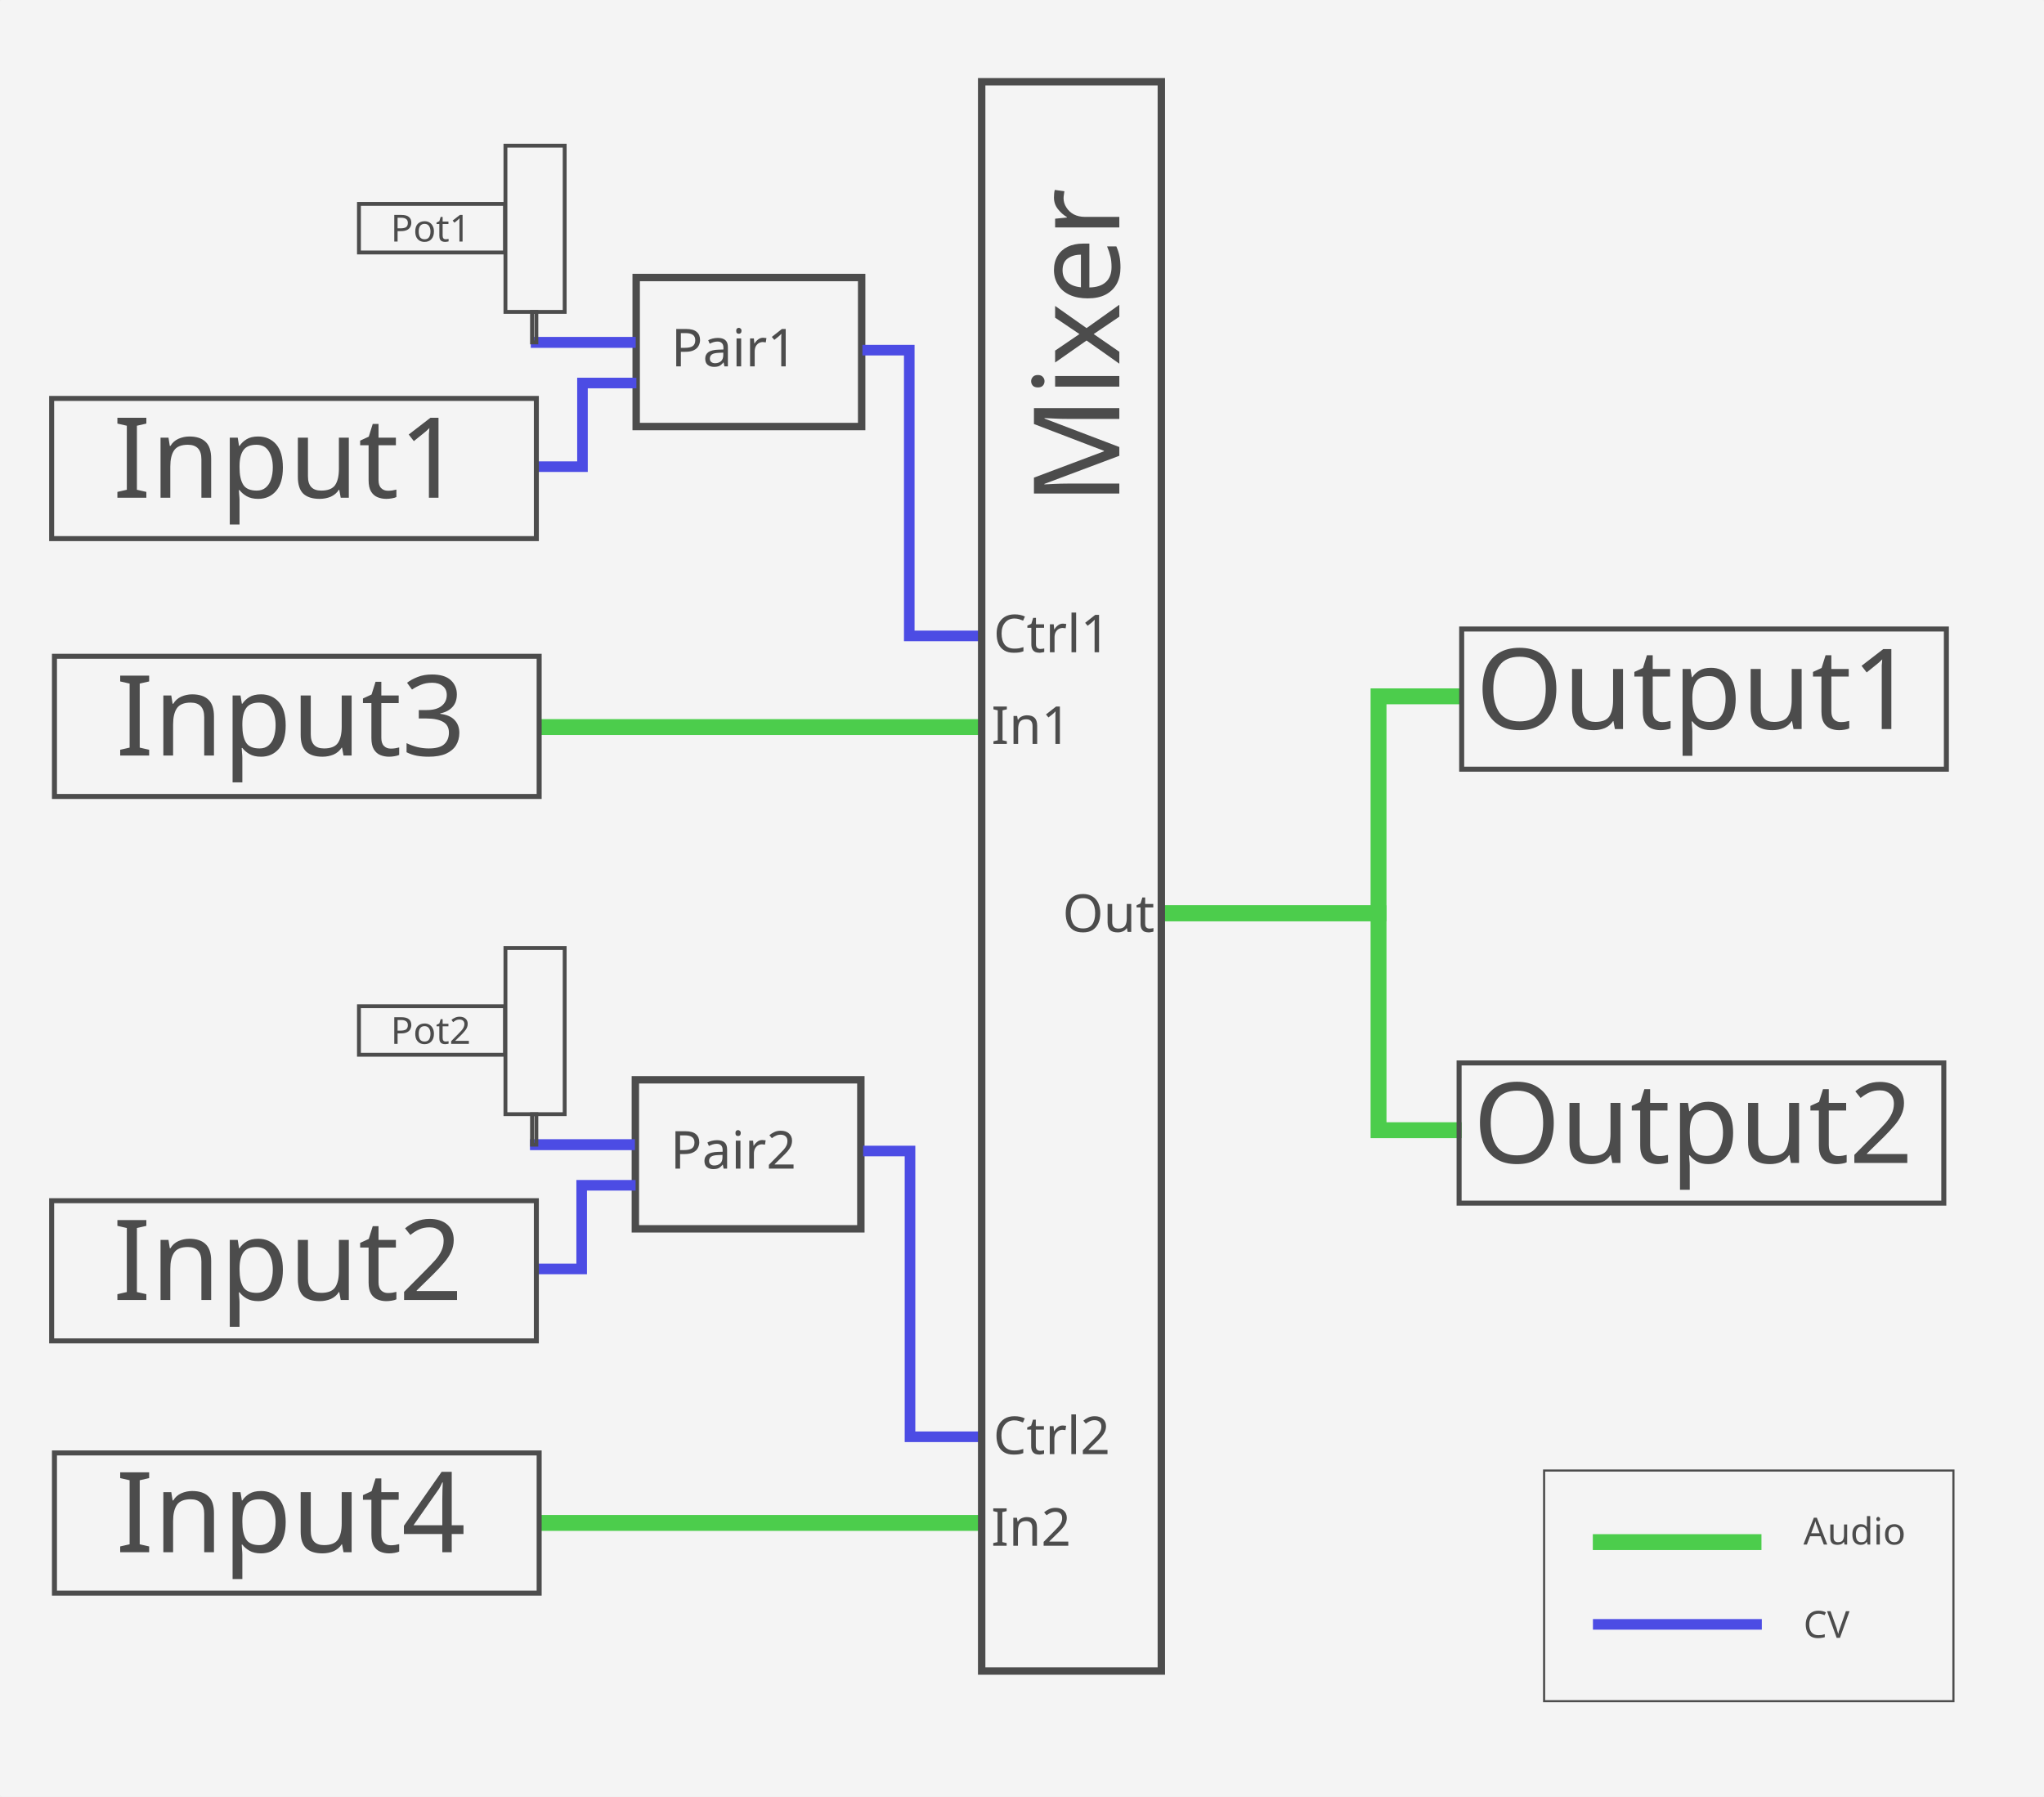
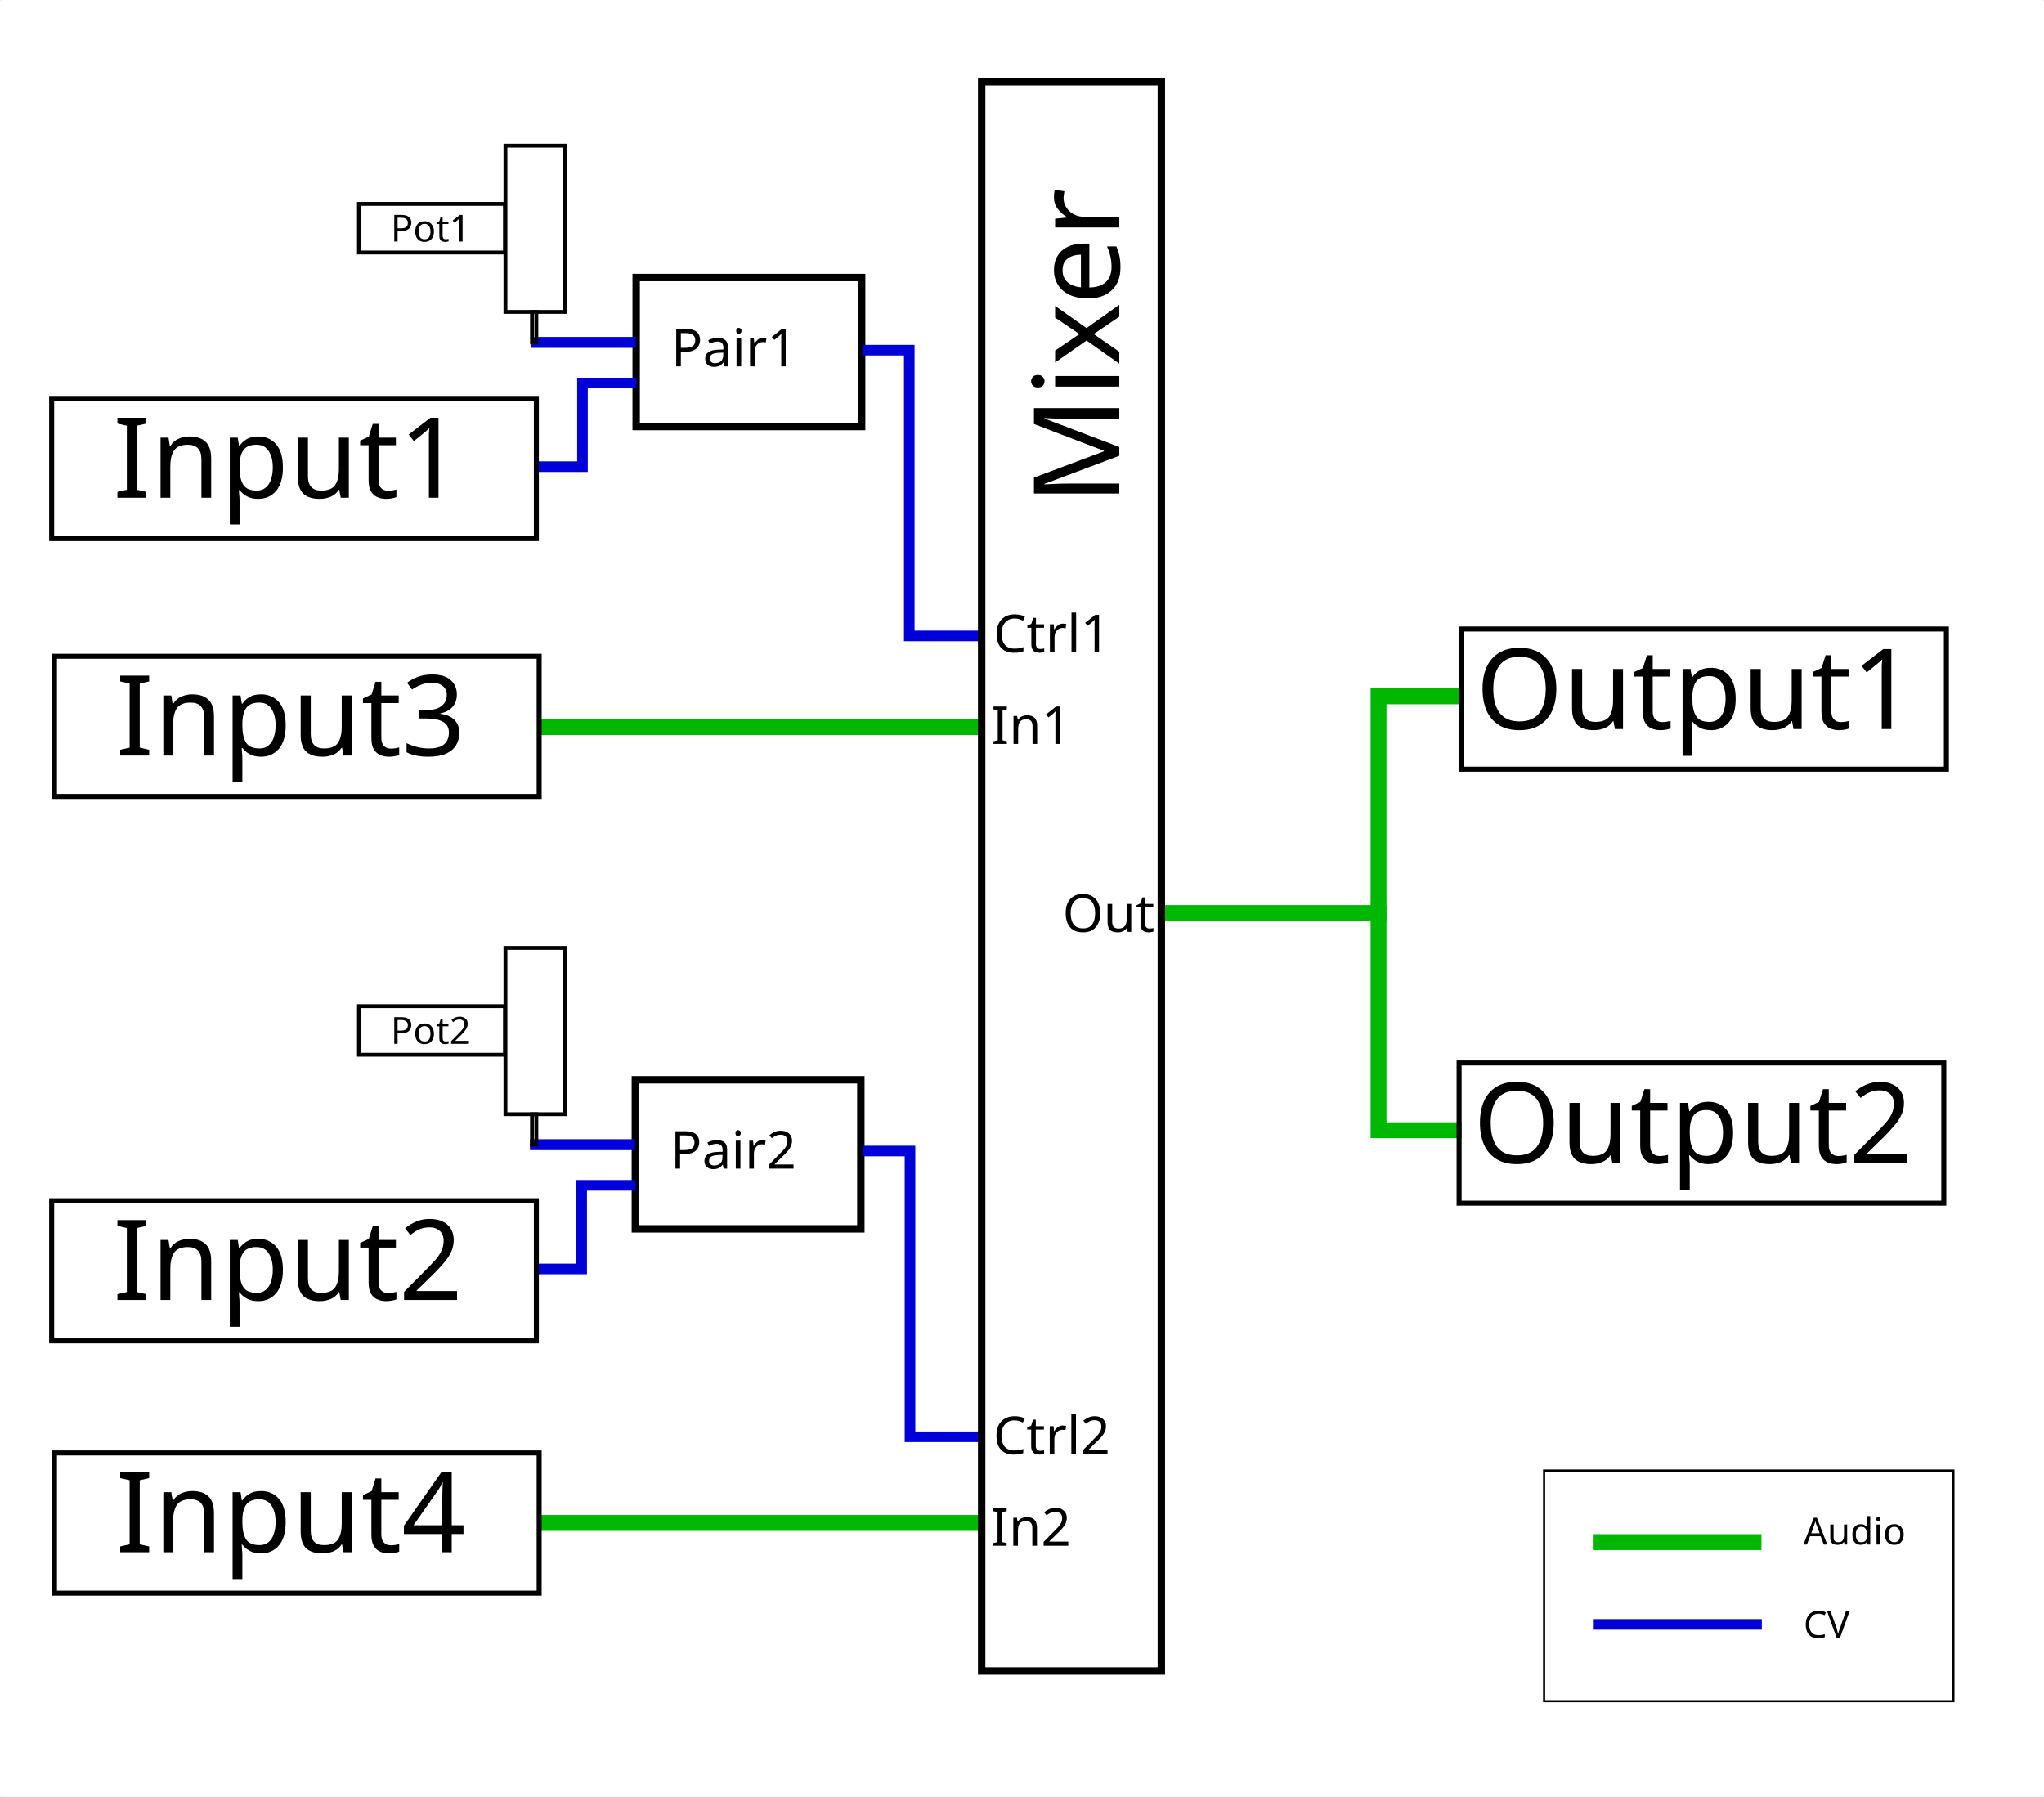
<svg xmlns="http://www.w3.org/2000/svg" width="193.028mm" height="169.67mm" viewBox="0 0 193.028 169.67" version="1.1" id="svg8">
  <defs id="defs2">
    </defs>
  <g id="layer1" transform="translate(-16.17039,-54.01746)">
+     <rect style="opacity:1;fill:#ffffff;stroke:#ffffff;stroke-width:0.4" id="rect2026" width="192.628" height="169.27" x="16.37" y="54.217" ry="0.058" />
    <path style="fill:none;stroke:#00b800;stroke-width:1.5;stroke-linecap:butt;stroke-linejoin:miter;stroke-miterlimit:4;stroke-dasharray:none;stroke-opacity:1" d="m 126.1,140.267 h 20.255 v 20.487 h 7.851" id="path1061" />
    <path style="fill:none;stroke:#00b800;stroke-width:1.5;stroke-linecap:butt;stroke-linejoin:miter;stroke-miterlimit:4;stroke-dasharray:none;stroke-opacity:1" d="m 126.1,140.267 h 20.255 v -20.487 h 7.851" id="path1061-8" />
    <path style="fill:none;stroke:#00b800;stroke-width:1.5;stroke-linecap:butt;stroke-linejoin:miter;stroke-miterlimit:4;stroke-dasharray:none;stroke-opacity:1" d="M 67.002,122.683 H 108.933" id="path1080" />
    <path style="fill:none;stroke:#00b800;stroke-width:1.5;stroke-linecap:butt;stroke-linejoin:miter;stroke-miterlimit:4;stroke-dasharray:none;stroke-opacity:1" d="m 67.035,197.845 h 41.201 v 0.002" id="path1082" />
    <rect style="fill:none;fill-opacity:1;stroke:#000000;stroke-width:0.7;stroke-miterlimit:4;stroke-dasharray:none;stroke-opacity:1" id="rect1084" width="21.294" height="14.074" x="76.172" y="155.994" />
    <text xml:space="preserve" style="font-size:4.939px;line-height:1.25;font-family:sans-serif;stroke-width:0.265" x="79.472" y="164.382" id="text1090">
      <tspan id="tspan1088" x="79.472" y="164.382" style="font-size:4.939px;stroke-width:0.265">Pair2</tspan>
    </text>
    <path style="fill:none;stroke:#0000d9;stroke-width:1.032;stroke-linecap:butt;stroke-linejoin:miter;stroke-miterlimit:4;stroke-dasharray:none;stroke-opacity:1" d="m 66.217,162.121 h 9.913" id="path1092" />
    <path style="fill:none;stroke:#0000d9;stroke-width:1;stroke-linecap:butt;stroke-linejoin:miter;stroke-miterlimit:4;stroke-dasharray:none;stroke-opacity:1" d="m 66.893,173.856 h 4.209 v -7.899 h 5.091" id="path1094" />
    <rect style="fill:none;fill-opacity:1;stroke:#000000;stroke-width:0.7;stroke-miterlimit:4;stroke-dasharray:none;stroke-opacity:1" id="rect1084-8" width="21.294" height="14.074" x="76.248" y="80.226" />
    <text xml:space="preserve" style="font-size:4.939px;line-height:1.25;font-family:sans-serif;stroke-width:0.265" x="79.548" y="88.615" id="text1090-5">
      <tspan id="tspan1088-3" x="79.548" y="88.615" style="font-size:4.939px;stroke-width:0.265">Pair1</tspan>
    </text>
    <path style="fill:none;stroke:#0000d9;stroke-width:1.032;stroke-linecap:butt;stroke-linejoin:miter;stroke-miterlimit:4;stroke-dasharray:none;stroke-opacity:1" d="m 66.292,86.353 h 9.913" id="path1092-6" />
    <path style="fill:none;stroke:#0000d9;stroke-width:1;stroke-linecap:butt;stroke-linejoin:miter;stroke-miterlimit:4;stroke-dasharray:none;stroke-opacity:1" d="m 66.968,98.089 h 4.209 v -7.899 h 5.091" id="path1094-1" />
    <path style="fill:none;stroke:#0000d9;stroke-width:1;stroke-linecap:butt;stroke-linejoin:miter;stroke-miterlimit:4;stroke-dasharray:none;stroke-opacity:1" d="m 97.683,162.72 h 4.425 v 26.988 h 6.648" id="path1123" />
    <path style="fill:none;stroke:#0000d9;stroke-width:1;stroke-linecap:butt;stroke-linejoin:miter;stroke-miterlimit:4;stroke-dasharray:none;stroke-opacity:1" d="m 97.613,87.086 h 4.425 v 26.988 h 6.648" id="path1123-9" />
    <text xml:space="preserve" style="font-size:11.289px;line-height:1.25;font-family:sans-serif;stroke-width:0.265" x="-101.719" y="121.878" id="text1142" transform="rotate(-90)">
      <tspan id="tspan1140" x="-101.719" y="121.878" style="font-size:11.289px;stroke-width:0.265">Mixer</tspan>
    </text>
    <text xml:space="preserve" style="font-size:3.528px;line-height:1.25;font-family:sans-serif;stroke-width:0.265" x="109.787" y="124.271" id="text1146">
      <tspan id="tspan1144" x="109.787" y="124.271" style="font-size:4.939px;stroke-width:0.265">In1</tspan>
    </text>
    <text xml:space="preserve" style="font-size:3.528px;line-height:1.25;font-family:sans-serif;stroke-width:0.265" x="116.516" y="142.028" id="text1146-5">
      <tspan id="tspan1144-9" x="116.516" y="142.028" style="font-size:4.939px;stroke-width:0.265">Out</tspan>
    </text>
    <text xml:space="preserve" style="font-size:3.528px;line-height:1.25;font-family:sans-serif;stroke-width:0.265" x="109.994" y="115.617" id="text1146-53">
      <tspan id="tspan1144-6" x="109.994" y="115.617" style="font-size:4.939px;stroke-width:0.265">Ctrl1</tspan>
    </text>
    <text xml:space="preserve" style="font-size:3.528px;line-height:1.25;font-family:sans-serif;stroke-width:0.265" x="109.767" y="199.995" id="text1146-9">
      <tspan id="tspan1144-4" x="109.767" y="199.995" style="font-size:4.939px;stroke-width:0.265">In2</tspan>
    </text>
    <text xml:space="preserve" style="font-size:3.528px;line-height:1.25;font-family:sans-serif;stroke-width:0.265" x="109.975" y="191.341" id="text1146-53-7">
      <tspan id="tspan1144-6-9" x="109.975" y="191.341" style="font-size:4.939px;stroke-width:0.265">Ctrl2</tspan>
    </text>
    <path style="fill:none;stroke:#00b800;stroke-width:1.5;stroke-linecap:butt;stroke-linejoin:miter;stroke-miterlimit:4;stroke-dasharray:none;stroke-opacity:1" d="m 166.59,199.656 h 15.177 v 0.003" id="path1082-9" />
    <text xml:space="preserve" style="font-size:3.528px;line-height:1.25;font-family:sans-serif;stroke-width:0.265" x="186.479" y="199.879" id="text1233">
      <tspan id="tspan1231" x="186.479" y="199.879" style="stroke-width:0.265">Audio</tspan>
      <tspan x="186.479" y="204.289" style="stroke-width:0.265" id="tspan1235" />
      <tspan x="186.479" y="208.699" style="stroke-width:0.265" id="tspan1237">CV</tspan>
    </text>
    <path style="fill:none;stroke:#0000d9;stroke-width:1;stroke-linecap:butt;stroke-linejoin:miter;stroke-miterlimit:4;stroke-dasharray:none;stroke-opacity:1" d="M 166.602,207.424 H 182.55" id="path1092-2" />
    <rect style="fill:none;fill-opacity:1;stroke:#000000;stroke-width:0.2;stroke-miterlimit:4;stroke-dasharray:none;stroke-opacity:1" id="rect1254" width="38.656" height="21.783" x="161.99" y="192.896" />
    <rect style="fill:none;fill-opacity:1;stroke:#000000;stroke-width:0.7;stroke-miterlimit:4;stroke-dasharray:none;stroke-opacity:1" id="rect1059" width="16.967" height="150.094" x="108.876" y="61.737" />
    <g id="g857-5" transform="translate(12.61909,99.43913)">
      <text xml:space="preserve" style="font-style:normal;font-weight:normal;font-size:10.583px;line-height:1.25;font-family:sans-serif;fill:#000000;fill-opacity:1;stroke:none;stroke-width:0.365;stroke-miterlimit:4;stroke-dasharray:none;stroke-opacity:1" x="14.481" y="101.172" id="text837-7">
        <tspan id="tspan835-9" x="14.481" y="101.172" style="fill:#000000;fill-opacity:1;stroke:none;stroke-width:0.365;stroke-miterlimit:4;stroke-dasharray:none;stroke-opacity:1">Input4</tspan>
      </text>
      <rect style="fill:none;fill-opacity:1;stroke:#000000;stroke-width:0.473;stroke-miterlimit:4;stroke-dasharray:none;stroke-opacity:1" id="rect839-9" width="45.773" height="13.239" x="8.694" y="91.796" />
    </g>
    <g id="g988" transform="translate(9.508157,60.78504)">
      <g id="g857-3" transform="translate(2.846263,14.83182)">
        <text xml:space="preserve" style="font-style:normal;font-weight:normal;font-size:10.583px;line-height:1.25;font-family:sans-serif;fill:#000000;fill-opacity:1;stroke:none;stroke-width:0.365;stroke-miterlimit:4;stroke-dasharray:none;stroke-opacity:1" x="14.481" y="101.172" id="text837-5">
          <tspan id="tspan835-8" x="14.481" y="101.172" style="fill:#000000;fill-opacity:1;stroke:none;stroke-width:0.365;stroke-miterlimit:4;stroke-dasharray:none;stroke-opacity:1">Input2</tspan>
        </text>
        <rect style="fill:none;fill-opacity:1;stroke:#000000;stroke-width:0.473;stroke-miterlimit:4;stroke-dasharray:none;stroke-opacity:1" id="rect839-6" width="45.773" height="13.239" x="8.694" y="91.796" />
      </g>
      <g id="g898-6" transform="translate(29.26022,70.53272)">
        <rect style="fill:none;fill-opacity:1;stroke:#000000;stroke-width:0.365;stroke-miterlimit:4;stroke-dasharray:none;stroke-opacity:1" id="rect883-6" width="5.595" height="15.698" x="25.133" y="12.226" />
        <rect style="fill:none;fill-opacity:1;stroke:#000000;stroke-width:0.365;stroke-miterlimit:4;stroke-dasharray:none;stroke-opacity:1" id="rect885-6" width="13.792" height="4.587" x="11.3" y="17.725" />
        <rect style="fill:none;fill-opacity:1;stroke:#000000;stroke-width:0.365;stroke-miterlimit:4;stroke-dasharray:none;stroke-opacity:1" id="rect887-4" width="0.41" height="2.871" x="27.644" y="27.932" />
        <text xml:space="preserve" style="font-size:3.528px;line-height:1.25;font-family:sans-serif;stroke-width:0.265" x="14.292" y="21.28" id="text891-1">
          <tspan id="tspan889-9" x="14.292" y="21.28" style="stroke-width:0.265">Pot2</tspan>
        </text>
      </g>
    </g>
    <g id="g857-7" transform="translate(12.61909,24.20082)">
      <text xml:space="preserve" style="font-style:normal;font-weight:normal;font-size:10.583px;line-height:1.25;font-family:sans-serif;fill:#000000;fill-opacity:1;stroke:none;stroke-width:0.365;stroke-miterlimit:4;stroke-dasharray:none;stroke-opacity:1" x="14.481" y="101.172" id="text837-2">
        <tspan id="tspan835-4" x="14.481" y="101.172" style="fill:#000000;fill-opacity:1;stroke:none;stroke-width:0.365;stroke-miterlimit:4;stroke-dasharray:none;stroke-opacity:1">Input3</tspan>
      </text>
      <rect style="fill:none;fill-opacity:1;stroke:#000000;stroke-width:0.473;stroke-miterlimit:4;stroke-dasharray:none;stroke-opacity:1" id="rect839-8" width="45.773" height="13.239" x="8.694" y="91.796" />
    </g>
    <g id="g976" transform="translate(11.35998,57.39708)">
      <g id="g857" transform="translate(0.9944403,-57.5477)">
        <text xml:space="preserve" style="font-style:normal;font-weight:normal;font-size:10.583px;line-height:1.25;font-family:sans-serif;fill:#000000;fill-opacity:1;stroke:none;stroke-width:0.365;stroke-miterlimit:4;stroke-dasharray:none;stroke-opacity:1" x="14.481" y="101.172" id="text837">
          <tspan id="tspan835" x="14.481" y="101.172" style="fill:#000000;fill-opacity:1;stroke:none;stroke-width:0.365;stroke-miterlimit:4;stroke-dasharray:none;stroke-opacity:1">Input1</tspan>
        </text>
        <rect style="fill:none;fill-opacity:1;stroke:#000000;stroke-width:0.473;stroke-miterlimit:4;stroke-dasharray:none;stroke-opacity:1" id="rect839" width="45.773" height="13.239" x="8.694" y="91.796" />
      </g>
      <g id="g898" transform="translate(27.4084,-1.846798)">
        <rect style="fill:none;fill-opacity:1;stroke:#000000;stroke-width:0.365;stroke-miterlimit:4;stroke-dasharray:none;stroke-opacity:1" id="rect883" width="5.595" height="15.698" x="25.133" y="12.226" />
        <rect style="fill:none;fill-opacity:1;stroke:#000000;stroke-width:0.365;stroke-miterlimit:4;stroke-dasharray:none;stroke-opacity:1" id="rect885" width="13.792" height="4.587" x="11.3" y="17.725" />
        <rect style="fill:none;fill-opacity:1;stroke:#000000;stroke-width:0.365;stroke-miterlimit:4;stroke-dasharray:none;stroke-opacity:1" id="rect887" width="0.41" height="2.871" x="27.644" y="27.932" />
        <text xml:space="preserve" style="font-size:3.528px;line-height:1.25;font-family:sans-serif;stroke-width:0.265" x="14.292" y="21.28" id="text891">
          <tspan id="tspan889" x="14.292" y="21.28" style="stroke-width:0.265">Pot1</tspan>
        </text>
      </g>
    </g>
    <g id="g1025" transform="translate(145.5124,21.62478)">
      <text xml:space="preserve" style="font-style:normal;font-weight:normal;font-size:10.583px;line-height:1.25;font-family:sans-serif;fill:#000000;fill-opacity:1;stroke:none;stroke-width:0.365;stroke-miterlimit:4;stroke-dasharray:none;stroke-opacity:1" x="10.024" y="101.242" id="text837-2-1">
        <tspan id="tspan835-4-5" x="10.024" y="101.242" style="fill:#000000;fill-opacity:1;stroke:none;stroke-width:0.365;stroke-miterlimit:4;stroke-dasharray:none;stroke-opacity:1">Output1</tspan>
      </text>
      <rect style="fill:none;fill-opacity:1;stroke:#000000;stroke-width:0.473;stroke-miterlimit:4;stroke-dasharray:none;stroke-opacity:1" id="rect839-8-0" width="45.773" height="13.239" x="8.694" y="91.796" />
    </g>
    <g id="g1025-0" transform="translate(145.2688,62.60728)">
      <text xml:space="preserve" style="font-style:normal;font-weight:normal;font-size:10.583px;line-height:1.25;font-family:sans-serif;fill:#000000;fill-opacity:1;stroke:none;stroke-width:0.365;stroke-miterlimit:4;stroke-dasharray:none;stroke-opacity:1" x="10.024" y="101.242" id="text837-2-1-0">
        <tspan id="tspan835-4-5-7" x="10.024" y="101.242" style="fill:#000000;fill-opacity:1;stroke:none;stroke-width:0.365;stroke-miterlimit:4;stroke-dasharray:none;stroke-opacity:1">Output2</tspan>
      </text>
      <rect style="fill:none;fill-opacity:1;stroke:#000000;stroke-width:0.473;stroke-miterlimit:4;stroke-dasharray:none;stroke-opacity:1" id="rect839-8-0-2" width="45.773" height="13.239" x="8.694" y="91.796" />
    </g>
-     <rect style="opacity:0.3;fill:#ffffff;stroke:#ffffff;stroke-width:0.4" id="rect2026" width="192.628" height="169.27" x="16.37" y="54.217" ry="0.058" />
  </g>
</svg>
